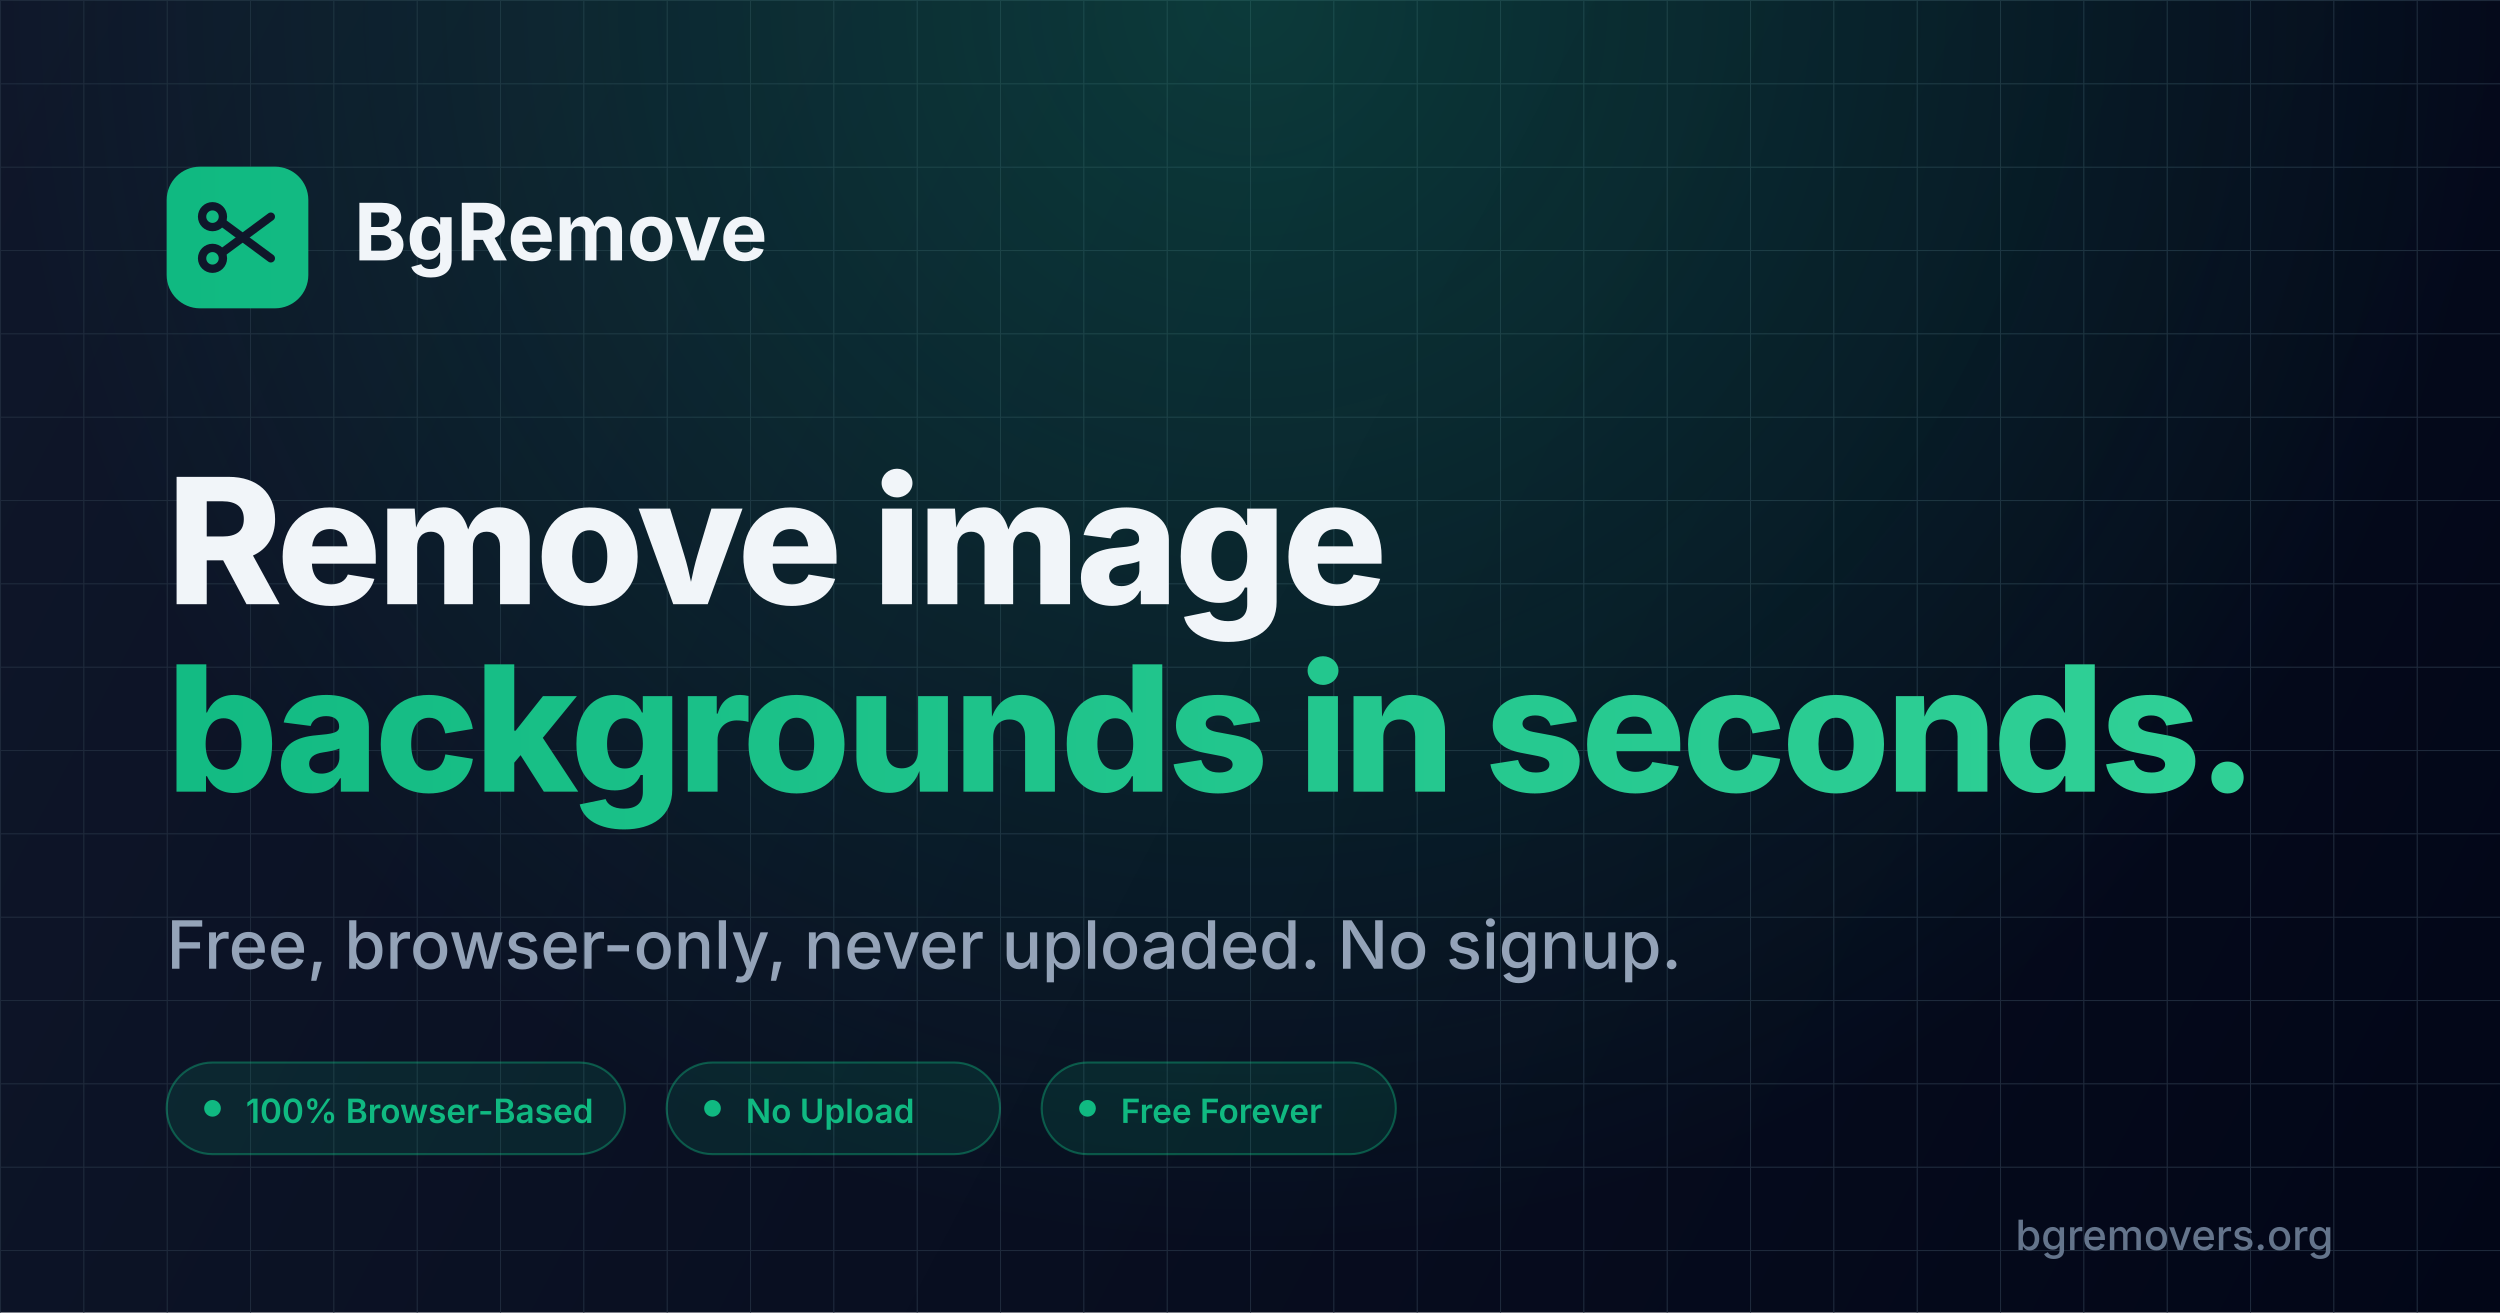
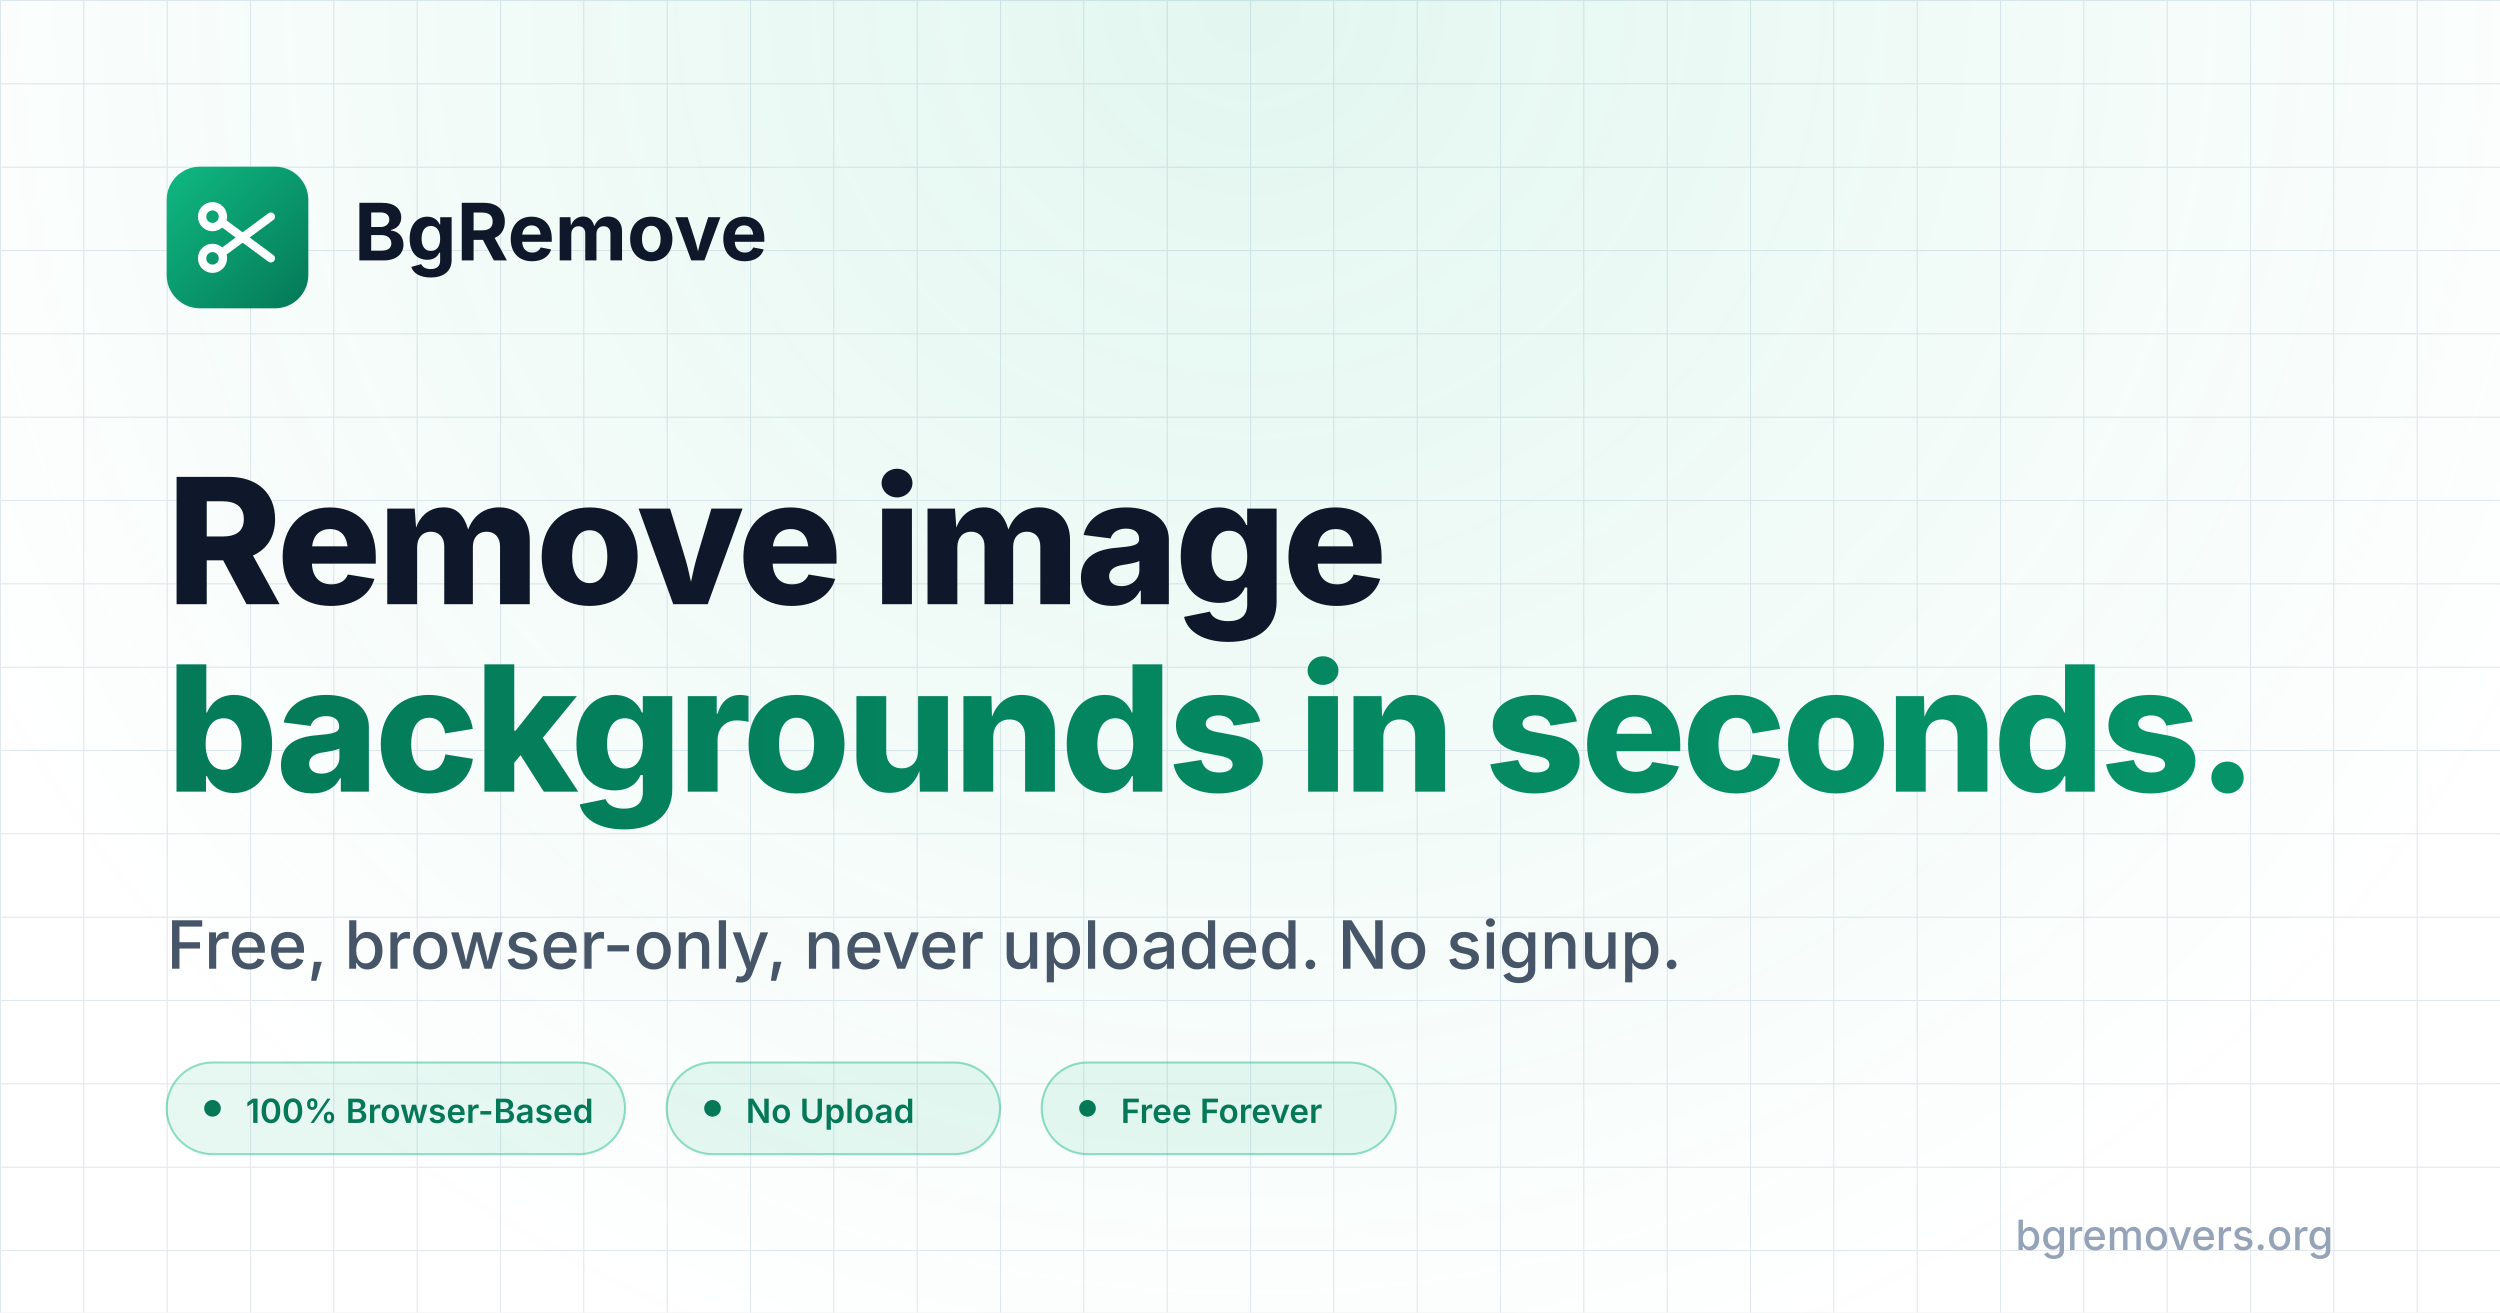
<svg xmlns="http://www.w3.org/2000/svg" viewBox="0 0 1200 630">
  <defs>
-     <linearGradient id="bg" x1="0" y1="0" x2="1200" y2="630" gradientUnits="userSpaceOnUse">
-       <stop offset="0%" stop-color="#0f172a" />
-       <stop offset="100%" stop-color="#020617" />
+     <linearGradient id="accent" x1="0" y1="0" x2="1200" y2="0" gradientUnits="userSpaceOnUse">
+       <stop offset="0%" stop-color="#047857" />
+       <stop offset="100%" stop-color="#059669" />
    </linearGradient>
-     <linearGradient id="accent" x1="0" y1="0" x2="1200" y2="0" gradientUnits="userSpaceOnUse">
+     <linearGradient id="logoBg" x1="0" y1="0" x2="68" y2="68" gradientUnits="userSpaceOnUse">
      <stop offset="0%" stop-color="#10b981" />
-       <stop offset="100%" stop-color="#34d399" />
+       <stop offset="100%" stop-color="#047857" />
    </linearGradient>
-     <radialGradient id="glow" cx="600" cy="0" r="600" gradientUnits="userSpaceOnUse">
-       <stop offset="0%" stop-color="#10b981" stop-opacity="0.25" />
+     <radialGradient id="glow" cx="600" cy="0" r="700" gradientUnits="userSpaceOnUse">
+       <stop offset="0%" stop-color="#10b981" stop-opacity="0.12" />
      <stop offset="100%" stop-color="#10b981" stop-opacity="0" />
    </radialGradient>
    <pattern id="grid" x="0" y="0" width="40" height="40" patternUnits="userSpaceOnUse">
-       <path d="M 40 0 L 0 0 0 40" fill="none" stroke="#1e293b" stroke-width="1" />
+       <path d="M 40 0 L 0 0 0 40" fill="none" stroke="#e2e8f0" stroke-width="1" />
    </pattern>
  </defs>
-   <rect width="1200" height="630" fill="url(#bg)" />
+   <rect width="1200" height="630" fill="#ffffff" />
  <rect width="1200" height="630" fill="url(#grid)" />
  <rect width="1200" height="630" fill="url(#glow)" />
  <g transform="translate(80, 80)">
-     <rect width="68" height="68" rx="16" fill="url(#accent)" />
-     <circle cx="22" cy="24" r="5" fill="none" stroke="#0f172a" stroke-width="4" />
-     <circle cx="22" cy="44" r="5" fill="none" stroke="#0f172a" stroke-width="4" />
-     <line x1="27" y1="27" x2="50" y2="44" stroke="#0f172a" stroke-width="4" stroke-linecap="round" />
-     <line x1="27" y1="41" x2="50" y2="24" stroke="#0f172a" stroke-width="4" stroke-linecap="round" />
+     <rect width="68" height="68" rx="16" fill="url(#logoBg)" />
+     <circle cx="22" cy="24" r="5" fill="none" stroke="#ffffff" stroke-width="4" />
+     <circle cx="22" cy="44" r="5" fill="none" stroke="#ffffff" stroke-width="4" />
+     <line x1="27" y1="27" x2="50" y2="44" stroke="#ffffff" stroke-width="4" stroke-linecap="round" />
+     <line x1="27" y1="41" x2="50" y2="24" stroke="#ffffff" stroke-width="4" stroke-linecap="round" />
  </g>
-   <text x="170" y="125" font-family="Inter, system-ui, sans-serif" font-size="38" font-weight="700" fill="#f1f5f9">
+   <text x="170" y="125" font-family="Inter, system-ui, sans-serif" font-size="38" font-weight="700" fill="#0f172a">
    BgRemove
  </text>
-   <text x="80" y="290" font-family="Inter, system-ui, sans-serif" font-size="84" font-weight="800" fill="#f1f5f9" letter-spacing="-2">
+   <text x="80" y="290" font-family="Inter, system-ui, sans-serif" font-size="84" font-weight="800" fill="#0f172a" letter-spacing="-2">
    Remove image
  </text>
  <text x="80" y="380" font-family="Inter, system-ui, sans-serif" font-size="84" font-weight="800" fill="url(#accent)" letter-spacing="-2">
    backgrounds in seconds.
  </text>
-   <text x="80" y="465" font-family="Inter, system-ui, sans-serif" font-size="32" font-weight="500" fill="#94a3b8">
+   <text x="80" y="465" font-family="Inter, system-ui, sans-serif" font-size="32" font-weight="500" fill="#475569">
    Free, browser-only, never uploaded. No signup.
  </text>
  <g transform="translate(80, 510)">
-     <rect width="220" height="44" rx="22" fill="rgba(16,185,129,0.12)" stroke="rgba(16,185,129,0.4)" />
-     <circle cx="22" cy="22" r="4" fill="#10b981" />
-     <text x="38" y="29" font-family="Inter, system-ui, sans-serif" font-size="16" font-weight="600" fill="#10b981">100% Browser-Based</text>
-     <rect x="240" width="160" height="44" rx="22" fill="rgba(16,185,129,0.12)" stroke="rgba(16,185,129,0.4)" />
-     <circle cx="262" cy="22" r="4" fill="#10b981" />
-     <text x="278" y="29" font-family="Inter, system-ui, sans-serif" font-size="16" font-weight="600" fill="#10b981">No Upload</text>
-     <rect x="420" width="170" height="44" rx="22" fill="rgba(16,185,129,0.12)" stroke="rgba(16,185,129,0.4)" />
-     <circle cx="442" cy="22" r="4" fill="#10b981" />
-     <text x="458" y="29" font-family="Inter, system-ui, sans-serif" font-size="16" font-weight="600" fill="#10b981">Free Forever</text>
+     <rect width="220" height="44" rx="22" fill="rgba(16,185,129,0.10)" stroke="rgba(16,185,129,0.45)" />
+     <circle cx="22" cy="22" r="4" fill="#047857" />
+     <text x="38" y="29" font-family="Inter, system-ui, sans-serif" font-size="16" font-weight="600" fill="#047857">100% Browser-Based</text>
+     <rect x="240" width="160" height="44" rx="22" fill="rgba(16,185,129,0.10)" stroke="rgba(16,185,129,0.45)" />
+     <circle cx="262" cy="22" r="4" fill="#047857" />
+     <text x="278" y="29" font-family="Inter, system-ui, sans-serif" font-size="16" font-weight="600" fill="#047857">No Upload</text>
+     <rect x="420" width="170" height="44" rx="22" fill="rgba(16,185,129,0.10)" stroke="rgba(16,185,129,0.45)" />
+     <circle cx="442" cy="22" r="4" fill="#047857" />
+     <text x="458" y="29" font-family="Inter, system-ui, sans-serif" font-size="16" font-weight="600" fill="#047857">Free Forever</text>
  </g>
-   <text x="1120" y="600" text-anchor="end" font-family="Inter, system-ui, sans-serif" font-size="20" font-weight="500" fill="#64748b">
+   <text x="1120" y="600" text-anchor="end" font-family="Inter, system-ui, sans-serif" font-size="20" font-weight="500" fill="#94a3b8">
    bgremovers.org
  </text>
</svg>
